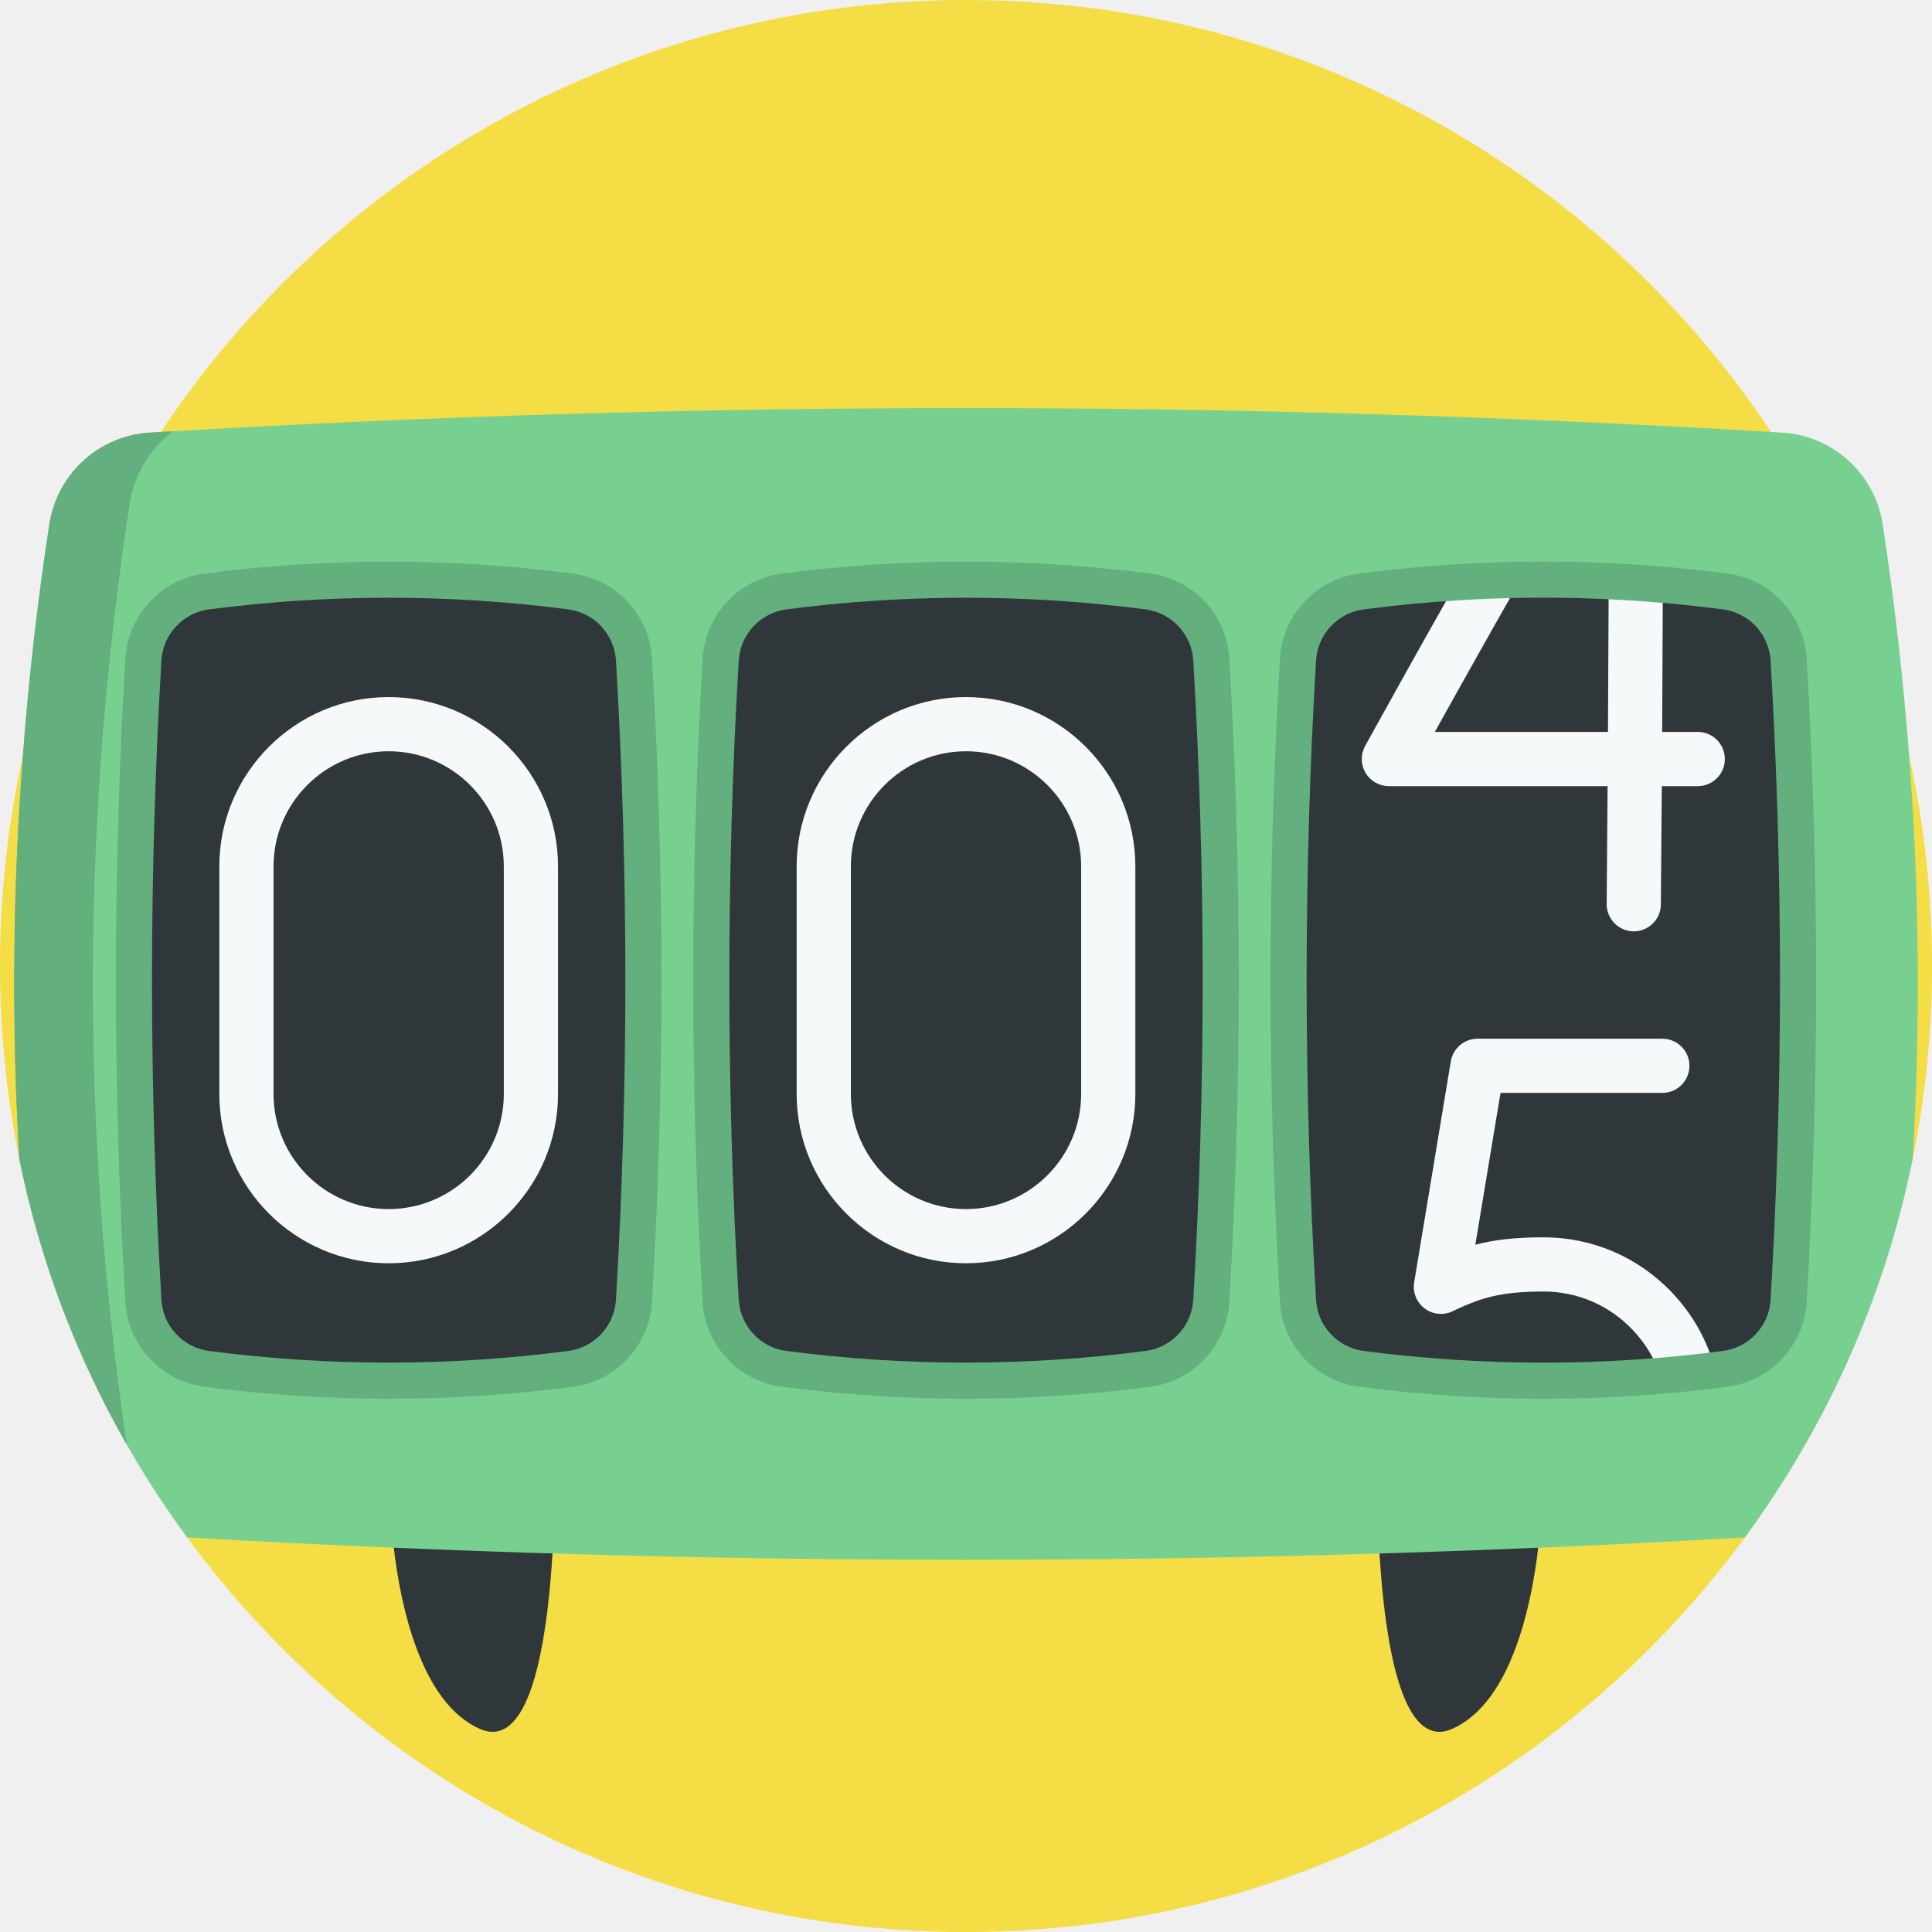
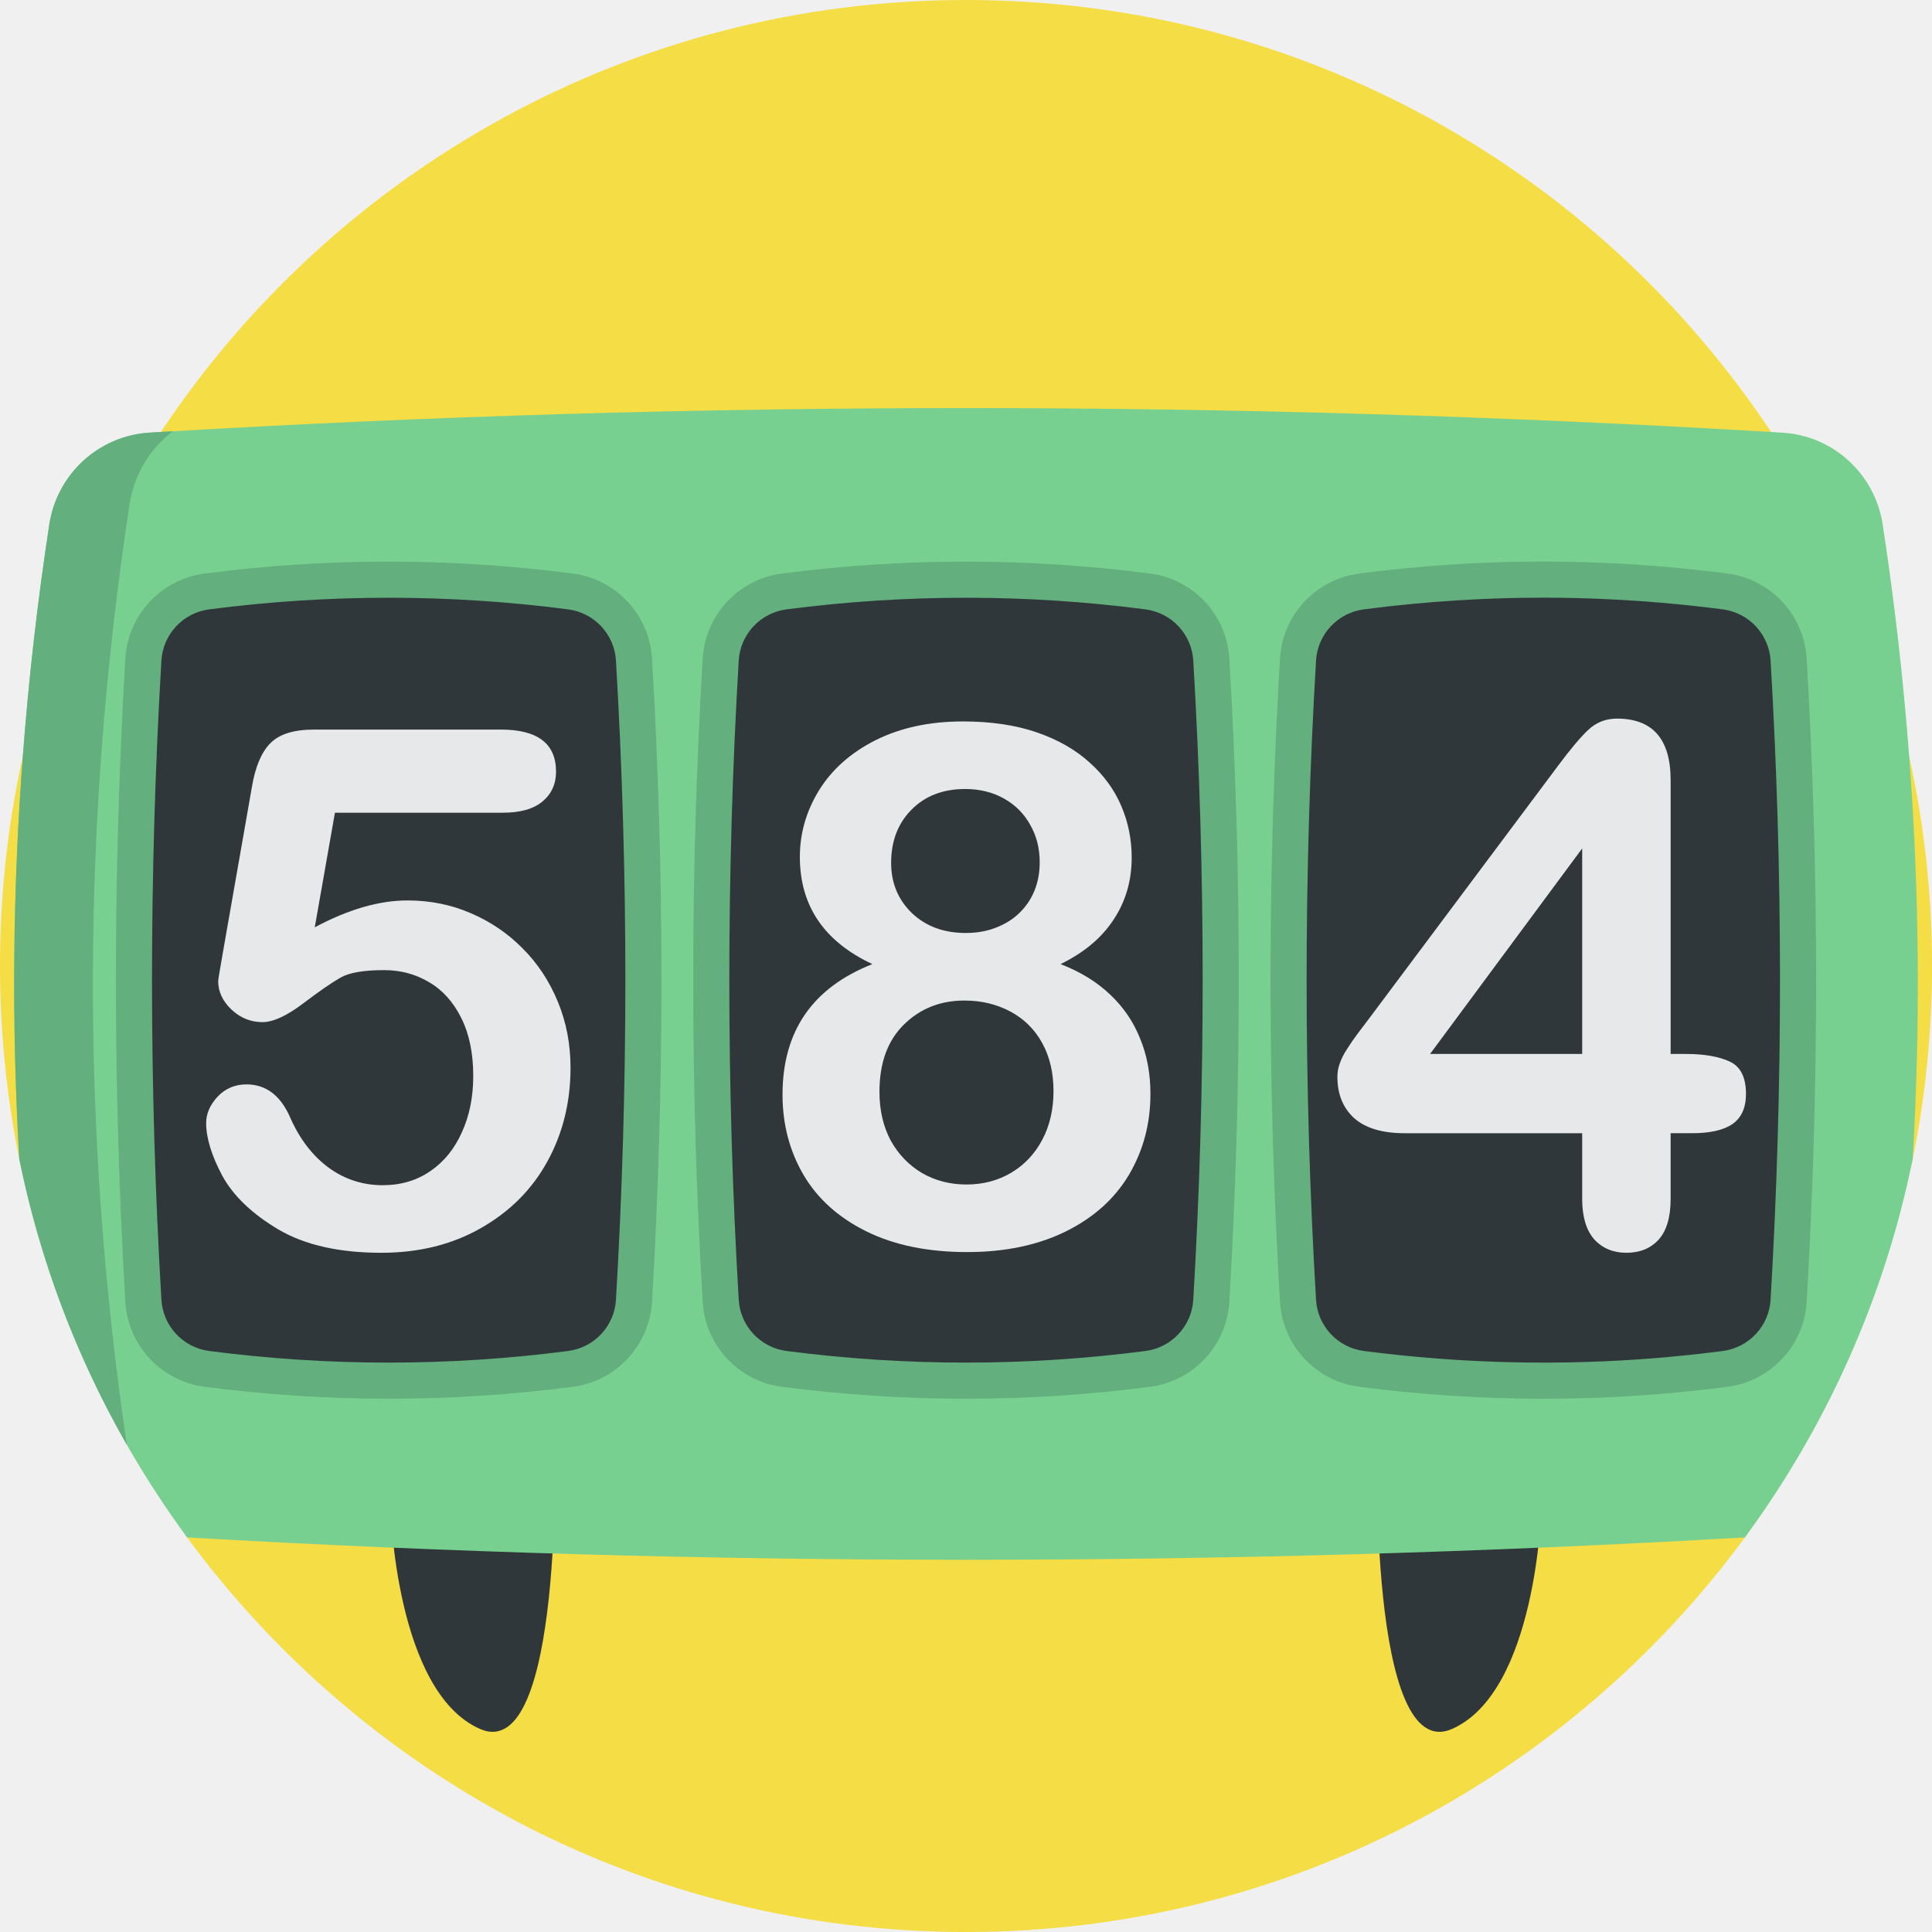
- <svg xmlns="http://www.w3.org/2000/svg" id="Capa_1" enable-background="new 0 0 512 512" height="512" viewBox="0 0 512 512" width="512">
-   <g>
-     <path d="m512 256c0 17.52-1.76 34.64-5.12 51.17-3.745 18.465-20.61 21.063-28.098 37.85-7.488 16.788-5.597 47.765-16.362 62.41-46.59 63.41-121.7 104.57-206.42 104.57s-159.83-41.16-206.42-104.57c-5.77-7.86 9.494-31.402 4.624-39.912-13.26-23.19-43.604-33.328-49.084-60.348-.01-.01-.01-.02-.01-.03-3.35-16.52-5.11-33.63-5.11-51.14 0-19.06 2.09-37.63 6.04-55.5 0-.01 0-.02.01-.03 6.89-31.18 19.47-60.23 36.59-85.99v-.01c45.87-68.99 124.3-114.47 213.36-114.47s167.5 45.48 213.36 114.48c17.12 25.76 29.7 54.81 36.59 85.99 3.96 17.88 6.05 36.46 6.05 55.53z" fill="#f4dd45" />
-     <g fill="#2f373b">
-       <path d="m103.53 399.769s1.242 48.45 23.604 58.389 19.877-77.023 19.877-77.023" />
-       <path d="m408.47 399.769s-1.242 48.45-23.604 58.389-19.877-77.023-19.877-77.023" />
+ <svg xmlns="http://www.w3.org/2000/svg" id="Capa_1" enable-background="new 0 0 512 512" height="512" viewBox="0 0 512 512" width="512" version="1.1">
+   <defs id="defs45" />
+   <g id="g40">
+     <path d="m512 256c0 17.52-1.76 34.64-5.12 51.17-3.745 18.465-20.61 21.063-28.098 37.85-7.488 16.788-5.597 47.765-16.362 62.41-46.59 63.41-121.7 104.57-206.42 104.57s-159.83-41.16-206.42-104.57c-5.77-7.86 9.494-31.402 4.624-39.912-13.26-23.19-43.604-33.328-49.084-60.348-.01-.01-.01-.02-.01-.03-3.35-16.52-5.11-33.63-5.11-51.14 0-19.06 2.09-37.63 6.04-55.5 0-.01 0-.02.01-.03 6.89-31.18 19.47-60.23 36.59-85.99v-.01c45.87-68.99 124.3-114.47 213.36-114.47s167.5 45.48 213.36 114.48c17.12 25.76 29.7 54.81 36.59 85.99 3.96 17.88 6.05 36.46 6.05 55.53z" fill="#f4dd45" id="path2" />
+     <g fill="#2f373b" id="g8">
+       <path d="m103.53 399.769s1.242 48.45 23.604 58.389 19.877-77.023 19.877-77.023" id="path4" />
+       <path d="m408.47 399.769s-1.242 48.45-23.604 58.389-19.877-77.023-19.877-77.023" id="path6" />
    </g>
-     <path d="m506.88 307.17c-7.49 36.93-22.93 70.97-44.46 100.26-137.61 7.91-275.23 7.91-412.84 0-21.53-29.29-36.97-63.33-44.46-100.26-2.09-35.56-1.78-71.13.93-106.7 1.54-20.5 3.88-41 7.02-61.5 2.05-13.35 13.09-23.5 26.57-24.31l3-.18c142.24-8.45 284.48-8.45 426.72 0l3 .18c13.48.81 24.52 10.96 26.57 24.31 3.14 20.5 5.48 41 7.02 61.5 2.71 35.57 3.02 71.14.93 106.7z" fill="#78d090" />
-     <path d="m45.78 114.29c-6 4.59-10.22 11.42-11.43 19.31-12.72 83.09-12.97 166.18-.75 249.26-13.26-23.19-23-48.67-28.48-75.69-.01-.01-.01-.02-.01-.03-2.07-35.55-1.77-71.1.93-106.64 0-.01 0-.02.01-.03 1.54-20.5 3.88-41 7.02-61.5 2.05-13.36 13.09-23.5 26.57-24.32l3-.18c1.05-.06 2.09-.12 3.14-.18z" fill="#63af7d" />
-     <g fill="#2f373b">
-       <path d="m151.188 362.77c-32.122 4.182-64.244 4.182-96.366 0-9.206-1.199-16.278-8.769-16.826-18.037-3.348-56.651-3.348-113.302 0-169.954.548-9.268 7.62-16.839 16.826-18.037 32.122-4.182 64.244-4.182 96.366 0 9.206 1.199 16.278 8.769 16.826 18.037 3.348 56.651 3.348 113.302 0 169.954-.547 9.268-7.619 16.838-16.826 18.037z" />
-       <path d="m304.183 362.77c-32.122 4.182-64.244 4.182-96.366 0-9.206-1.199-16.278-8.769-16.826-18.037-3.348-56.651-3.348-113.302 0-169.954.548-9.268 7.62-16.839 16.826-18.037 32.122-4.182 64.244-4.182 96.366 0 9.206 1.199 16.278 8.769 16.826 18.037 3.348 56.651 3.348 113.302 0 169.954-.548 9.268-7.62 16.838-16.826 18.037z" />
-       <path d="m474.003 344.737c-.546 9.259-7.622 16.833-16.823 18.03-.871.115-1.752.22-2.624.335-4.845.594-9.69 1.092-14.535 1.503-26.408 2.212-52.806 1.599-79.214-1.839-9.202-1.197-16.277-8.771-16.823-18.03-3.351-56.655-3.351-113.31 0-169.956.546-9.269 7.622-16.842 16.823-18.039 8.407-1.101 16.814-1.905 25.22-2.422 5.64-.354 11.27-.575 16.9-.67 7.804-.124 15.598-.01 23.392.364 4.778.22 9.565.536 14.353.948 5.506.469 11.002 1.063 16.507 1.781 9.202 1.197 16.277 8.771 16.823 18.039 3.352 56.646 3.352 113.301.001 169.956z" />
+     <path d="m506.88 307.17c-7.49 36.93-22.93 70.97-44.46 100.26-137.61 7.91-275.23 7.91-412.84 0-21.53-29.29-36.97-63.33-44.46-100.26-2.09-35.56-1.78-71.13.93-106.7 1.54-20.5 3.88-41 7.02-61.5 2.05-13.35 13.09-23.5 26.57-24.31l3-.18c142.24-8.45 284.48-8.45 426.72 0l3 .18c13.48.81 24.52 10.96 26.57 24.31 3.14 20.5 5.48 41 7.02 61.5 2.71 35.57 3.02 71.14.93 106.7z" fill="#78d090" id="path10" />
+     <path d="m45.78 114.29c-6 4.59-10.22 11.42-11.43 19.31-12.72 83.09-12.97 166.18-.75 249.26-13.26-23.19-23-48.67-28.48-75.69-.01-.01-.01-.02-.01-.03-2.07-35.55-1.77-71.1.93-106.64 0-.01 0-.02.01-.03 1.54-20.5 3.88-41 7.02-61.5 2.05-13.36 13.09-23.5 26.57-24.32l3-.18c1.05-.06 2.09-.12 3.14-.18z" fill="#63af7d" id="path12" />
+     <g fill="#2f373b" id="g20">
+       <path d="m151.188 362.77c-32.122 4.182-64.244 4.182-96.366 0-9.206-1.199-16.278-8.769-16.826-18.037-3.348-56.651-3.348-113.302 0-169.954.548-9.268 7.62-16.839 16.826-18.037 32.122-4.182 64.244-4.182 96.366 0 9.206 1.199 16.278 8.769 16.826 18.037 3.348 56.651 3.348 113.302 0 169.954-.547 9.268-7.619 16.838-16.826 18.037z" id="path14" />
+       <path d="m304.183 362.77c-32.122 4.182-64.244 4.182-96.366 0-9.206-1.199-16.278-8.769-16.826-18.037-3.348-56.651-3.348-113.302 0-169.954.548-9.268 7.62-16.839 16.826-18.037 32.122-4.182 64.244-4.182 96.366 0 9.206 1.199 16.278 8.769 16.826 18.037 3.348 56.651 3.348 113.302 0 169.954-.548 9.268-7.62 16.838-16.826 18.037z" id="path16" />
+       <path d="m474.003 344.737c-.546 9.259-7.622 16.833-16.823 18.03-.871.115-1.752.22-2.624.335-4.845.594-9.69 1.092-14.535 1.503-26.408 2.212-52.806 1.599-79.214-1.839-9.202-1.197-16.277-8.771-16.823-18.03-3.351-56.655-3.351-113.31 0-169.956.546-9.269 7.622-16.842 16.823-18.039 8.407-1.101 16.814-1.905 25.22-2.422 5.64-.354 11.27-.575 16.9-.67 7.804-.124 15.598-.01 23.392.364 4.778.22 9.565.536 14.353.948 5.506.469 11.002 1.063 16.507 1.781 9.202 1.197 16.277 8.771 16.823 18.039 3.352 56.646 3.352 113.301.001 169.956z" id="path18" />
    </g>
-     <path d="m454.556 363.102c-4.845.594-9.69 1.092-14.535 1.503-1.484-4.472-3.954-8.608-7.325-12.151-6.233-6.569-14.65-10.188-23.698-10.188-11.605 0-16.651 1.867-22.501 4.5-.804.364-1.283.603-1.36.642-2.413 1.235-5.324 1.005-7.516-.594-2.183-1.599-3.294-4.29-2.853-6.971l9.709-58.56c.575-3.466 3.571-6.013 7.085-6.013h48.976c3.964 0 7.181 3.217 7.181 7.181 0 3.974-3.217 7.181-7.181 7.181h-42.886l-6.674 40.234c4.922-1.293 10.446-1.963 18.02-1.963 13.022 0 25.134 5.209 34.116 14.659 5.592 5.891 9.479 12.928 11.442 20.54z" fill="#f6f9f9" />
-     <path d="m449.922 193.97h-9.431c.077-12.888.144-26.705.182-39.008-4.788-.412-9.575-.728-14.353-.948-.038 11.959-.105 25.862-.192 39.956h-45.883c7.191-12.955 15.339-27.461 22.683-40.32-5.63.096-11.26.316-16.9.67-11.231 19.791-22.042 39.353-24.253 43.365-1.226 2.221-1.187 4.931.105 7.124 1.293 2.183 3.638 3.524 6.185 3.524h57.967c-.077 10.944-.163 21.63-.249 31.233-.029 3.964 3.16 7.21 7.124 7.248h.057c3.935 0 7.152-3.179 7.181-7.124.029-3.6.134-15.875.249-31.358h9.527c3.974 0 7.181-3.208 7.181-7.181.001-3.964-3.206-7.181-7.18-7.181z" fill="#f6f9f9" />
-     <g>
-       <path d="m103.002 184.73c-24.742 0-44.878 20.136-44.878 44.878v60.294c0 24.742 20.136 44.878 44.878 44.878 24.751 0 44.878-20.136 44.878-44.878v-60.294c-.001-24.742-20.127-44.878-44.878-44.878zm30.515 105.172c0 16.823-13.683 30.515-30.515 30.515-16.823 0-30.515-13.692-30.515-30.515v-60.294c0-16.823 13.692-30.516 30.515-30.516 16.833 0 30.515 13.692 30.515 30.516z" fill="#f6f9f9" />
+     <path d="m103.005 370.679c-16.305 0-32.61-1.054-48.801-3.162-11.479-1.495-20.305-10.958-20.987-22.502-3.343-56.574-3.343-113.945 0-170.519.682-11.544 9.508-21.008 20.987-22.502 32.382-4.216 65.22-4.216 97.602 0 11.478 1.494 20.305 10.957 20.987 22.502 3.343 56.574 3.343 113.945 0 170.519-.683 11.544-9.509 21.007-20.987 22.502-16.191 2.109-32.496 3.162-48.801 3.162zm0-212.271c-15.892 0-31.784 1.027-47.565 3.081-6.927.902-12.253 6.609-12.665 13.572-3.321 56.199-3.321 113.19 0 169.389.411 6.962 5.738 12.67 12.665 13.572 31.562 4.109 63.568 4.109 95.13 0 6.927-.902 12.253-6.61 12.665-13.572 3.321-56.199 3.321-113.19 0-169.389-.412-6.962-5.738-12.67-12.665-13.572-15.781-2.054-31.673-3.081-47.565-3.081z" fill="#63af7d" id="path34" />
+     <path d="m256 370.679c-16.305 0-32.61-1.054-48.801-3.162-11.478-1.494-20.305-10.958-20.987-22.502-3.343-56.574-3.343-113.945 0-170.519.683-11.545 9.509-21.008 20.987-22.502 32.382-4.216 65.22-4.216 97.602 0 11.478 1.494 20.305 10.957 20.987 22.502 3.343 56.574 3.343 113.945 0 170.519-.683 11.544-9.509 21.008-20.987 22.502-16.191 2.109-32.496 3.162-48.801 3.162zm0-212.271c-15.892 0-31.784 1.027-47.565 3.081-6.927.902-12.253 6.609-12.665 13.572-3.321 56.199-3.321 113.19 0 169.389.412 6.962 5.738 12.671 12.665 13.572 31.561 4.109 63.567 4.109 95.13 0 6.927-.902 12.253-6.61 12.665-13.572 3.321-56.199 3.321-113.19 0-169.389-.412-6.962-5.738-12.67-12.665-13.572-15.781-2.054-31.673-3.081-47.565-3.081z" fill="#63af7d" id="path36" />
+     <path d="m409.086 370.683c-16.325 0-32.678-1.058-48.896-3.168-11.479-1.493-20.304-10.954-20.984-22.496-3.347-56.578-3.347-113.95 0-170.52.68-11.546 9.505-21.011 20.985-22.504 8.432-1.105 17.028-1.93 25.544-2.454 5.609-.353 11.369-.581 17.112-.678 7.976-.128 15.95-.003 23.702.369 4.812.221 9.705.544 14.534.96 5.524.47 11.15 1.077 16.716 1.803 11.478 1.493 20.303 10.958 20.984 22.505 3.347 56.569 3.347 113.94 0 170.52-.681 11.54-9.506 21.001-20.985 22.494l-2.617.335c-4.84.593-9.79 1.105-14.754 1.526-10.405.872-20.868 1.308-31.341 1.308zm-.179-212.294c-1.966 0-3.934.016-5.903.047-5.593.095-11.205.318-16.676.662-8.305.51-16.68 1.315-24.899 2.391-6.931.902-12.256 6.61-12.666 13.574-3.325 56.196-3.325 113.188 0 169.392.41 6.96 5.735 12.664 12.662 13.565 25.948 3.376 52.258 3.988 78.196 1.815 4.84-.411 9.671-.911 14.352-1.484l2.579-.33c6.935-.902 12.26-6.607 12.671-13.565v-.001c3.325-56.204 3.325-113.195 0-169.39-.41-6.965-5.736-12.673-12.662-13.575-5.427-.708-10.909-1.299-16.296-1.758-4.707-.405-9.472-.72-14.167-.936-5.641-.271-11.401-.407-17.191-.407z" fill="#63af7d" id="path38" />
+     <g aria-label="5" style="font-style:normal;font-weight:normal;font-size:192px;line-height:1.25;font-family:sans-serif;letter-spacing:0px;word-spacing:0px;fill:#ffffff;fill-opacity:0.883;stroke:none" id="text856">
+       <path d="M 133.292,215.375 H 88.761 l -5.344,30.375 q 13.312,-7.125 24.562,-7.125 9,0 16.781,3.375 7.875,3.375 13.781,9.375 5.906,5.906 9.281,14.062 3.375,8.156 3.375,17.531 0,13.594 -6.094,24.75 -6.094,11.156 -17.625,17.719 -11.438,6.562 -26.438,6.562 -16.781,0 -27.281,-6.188 -10.406,-6.188 -14.812,-14.156 -4.312,-8.062 -4.312,-14.062 0,-3.656 3,-6.938 3.094,-3.281 7.688,-3.281 7.875,0 11.719,9.094 3.75,8.344 10.125,13.031 6.375,4.594 14.25,4.594 7.219,0 12.656,-3.75 5.438,-3.75 8.344,-10.312 3,-6.562 3,-14.906 0,-9 -3.188,-15.375 -3.188,-6.375 -8.531,-9.469 -5.344,-3.188 -11.906,-3.188 -8.062,0 -11.531,1.969 -3.469,1.969 -10.031,6.938 -6.469,4.875 -10.688,4.875 -4.594,0 -8.156,-3.281 -3.562,-3.375 -3.562,-7.594 0,-0.469 1.031,-6.375 l 7.875,-44.906 q 1.312,-8.062 4.875,-11.719 3.562,-3.656 11.625,-3.656 h 49.5 q 14.625,0 14.625,11.156 0,4.875 -3.562,7.875 -3.562,3 -10.5,3 z" style="font-style:normal;font-variant:normal;font-weight:normal;font-stretch:normal;font-family:'Arial Rounded MT Bold';-inkscape-font-specification:'Arial Rounded MT Bold, ';fill:#ffffff;fill-opacity:0.883" id="path834" />
    </g>
-     <g>
-       <path d="m256 184.73c-24.742 0-44.878 20.136-44.878 44.878v60.294c0 24.742 20.136 44.878 44.878 44.878s44.878-20.136 44.878-44.878v-60.294c0-24.742-20.136-44.878-44.878-44.878zm30.516 105.172c0 16.823-13.692 30.515-30.515 30.515s-30.515-13.692-30.515-30.515v-60.294c0-16.823 13.692-30.516 30.515-30.516s30.515 13.692 30.515 30.516z" fill="#f6f9f9" />
+     <g aria-label="8" style="font-style:normal;font-weight:normal;font-size:192px;line-height:1.25;font-family:sans-serif;letter-spacing:0px;word-spacing:0px;fill:#ffffff;fill-opacity:0.883;stroke:none" id="text856-8">
+       <path d="m 211.971,227.094 q 0,-9.375 5.062,-17.625 5.156,-8.344 15,-13.312 9.938,-4.969 23.156,-4.969 11.156,0 19.594,2.906 8.438,2.906 14.062,8.062 5.625,5.062 8.344,11.531 2.719,6.375 2.719,13.594 0,9.188 -4.781,16.406 -4.688,7.219 -14.062,11.812 7.969,3.094 13.219,8.156 5.25,4.969 7.875,11.625 2.719,6.562 2.719,14.625 0,11.812 -5.719,21.469 -5.719,9.562 -16.781,15 -11.062,5.438 -26.062,5.438 -15.562,0 -26.625,-5.438 -11.062,-5.438 -16.688,-14.906 -5.625,-9.562 -5.625,-21.375 0,-25.219 23.812,-34.594 -19.219,-9 -19.219,-28.406 z m 67.219,62.062 q 0,-7.312 -3,-12.75 -3,-5.438 -8.438,-8.344 -5.438,-2.906 -12.188,-2.906 -9.562,0 -16.031,6.375 -6.469,6.375 -6.469,17.812 0,7.312 3,12.938 3.094,5.531 8.344,8.625 5.25,3 11.719,3 6.562,0 11.812,-3.094 5.25,-3.094 8.25,-8.719 3,-5.625 3,-12.938 z m -23.438,-80.062 q -8.812,0 -14.25,5.531 -5.344,5.438 -5.344,14.062 0,7.969 5.531,13.312 5.531,5.25 14.25,5.25 4.406,0 7.969,-1.406 3.656,-1.406 6.188,-3.844 2.625,-2.531 4.031,-5.906 1.406,-3.469 1.406,-7.594 0,-5.531 -2.531,-9.938 -2.438,-4.406 -6.938,-6.938 -4.5,-2.531 -10.312,-2.531 z" style="font-style:normal;font-variant:normal;font-weight:normal;font-stretch:normal;font-family:'Arial Rounded MT Bold';-inkscape-font-specification:'Arial Rounded MT Bold, ';fill:#ffffff;fill-opacity:0.883" id="path837" />
    </g>
-     <path d="m103.005 370.679c-16.305 0-32.61-1.054-48.801-3.162-11.479-1.495-20.305-10.958-20.987-22.502-3.343-56.574-3.343-113.945 0-170.519.682-11.544 9.508-21.008 20.987-22.502 32.382-4.216 65.22-4.216 97.602 0 11.478 1.494 20.305 10.957 20.987 22.502 3.343 56.574 3.343 113.945 0 170.519-.683 11.544-9.509 21.007-20.987 22.502-16.191 2.109-32.496 3.162-48.801 3.162zm0-212.271c-15.892 0-31.784 1.027-47.565 3.081-6.927.902-12.253 6.609-12.665 13.572-3.321 56.199-3.321 113.19 0 169.389.411 6.962 5.738 12.67 12.665 13.572 31.562 4.109 63.568 4.109 95.13 0 6.927-.902 12.253-6.61 12.665-13.572 3.321-56.199 3.321-113.19 0-169.389-.412-6.962-5.738-12.67-12.665-13.572-15.781-2.054-31.673-3.081-47.565-3.081z" fill="#63af7d" />
-     <path d="m256 370.679c-16.305 0-32.61-1.054-48.801-3.162-11.478-1.494-20.305-10.958-20.987-22.502-3.343-56.574-3.343-113.945 0-170.519.683-11.545 9.509-21.008 20.987-22.502 32.382-4.216 65.22-4.216 97.602 0 11.478 1.494 20.305 10.957 20.987 22.502 3.343 56.574 3.343 113.945 0 170.519-.683 11.544-9.509 21.008-20.987 22.502-16.191 2.109-32.496 3.162-48.801 3.162zm0-212.271c-15.892 0-31.784 1.027-47.565 3.081-6.927.902-12.253 6.609-12.665 13.572-3.321 56.199-3.321 113.19 0 169.389.412 6.962 5.738 12.671 12.665 13.572 31.561 4.109 63.567 4.109 95.13 0 6.927-.902 12.253-6.61 12.665-13.572 3.321-56.199 3.321-113.19 0-169.389-.412-6.962-5.738-12.67-12.665-13.572-15.781-2.054-31.673-3.081-47.565-3.081z" fill="#63af7d" />
-     <path d="m409.086 370.683c-16.325 0-32.678-1.058-48.896-3.168-11.479-1.493-20.304-10.954-20.984-22.496-3.347-56.578-3.347-113.95 0-170.52.68-11.546 9.505-21.011 20.985-22.504 8.432-1.105 17.028-1.93 25.544-2.454 5.609-.353 11.369-.581 17.112-.678 7.976-.128 15.95-.003 23.702.369 4.812.221 9.705.544 14.534.96 5.524.47 11.15 1.077 16.716 1.803 11.478 1.493 20.303 10.958 20.984 22.505 3.347 56.569 3.347 113.94 0 170.52-.681 11.54-9.506 21.001-20.985 22.494l-2.617.335c-4.84.593-9.79 1.105-14.754 1.526-10.405.872-20.868 1.308-31.341 1.308zm-.179-212.294c-1.966 0-3.934.016-5.903.047-5.593.095-11.205.318-16.676.662-8.305.51-16.68 1.315-24.899 2.391-6.931.902-12.256 6.61-12.666 13.574-3.325 56.196-3.325 113.188 0 169.392.41 6.96 5.735 12.664 12.662 13.565 25.948 3.376 52.258 3.988 78.196 1.815 4.84-.411 9.671-.911 14.352-1.484l2.579-.33c6.935-.902 12.26-6.607 12.671-13.565v-.001c3.325-56.204 3.325-113.195 0-169.39-.41-6.965-5.736-12.673-12.662-13.575-5.427-.708-10.909-1.299-16.296-1.758-4.707-.405-9.472-.72-14.167-.936-5.641-.271-11.401-.407-17.191-.407z" fill="#63af7d" />
+     <g aria-label="4" style="font-style:normal;font-weight:normal;font-size:192px;line-height:1.25;font-family:sans-serif;letter-spacing:0px;word-spacing:0px;fill:#ffffff;fill-opacity:0.883;stroke:none" id="text856-8-6">
+       <path d="m 419.295,317.75 v -17.438 h -47.062 q -8.906,0 -13.406,-4.031 -4.406,-4.031 -4.406,-10.969 0,-1.781 0.656,-3.562 0.656,-1.875 1.969,-3.844 1.312,-2.062 2.719,-3.938 1.406,-1.875 3.469,-4.594 l 49.688,-66.469 q 4.875,-6.562 7.969,-9.469 3.188,-3 7.594,-3 14.25,0 14.25,16.312 v 72.562 h 4.031 q 7.219,0 11.531,1.969 4.406,1.969 4.406,8.625 0,5.438 -3.562,7.969 -3.562,2.438 -10.688,2.438 h -5.719 V 317.75 q 0,7.219 -3.188,10.781 Q 436.358,332 431.014,332 q -5.25,0 -8.531,-3.562 -3.188,-3.656 -3.188,-10.688 z m -40.312,-38.438 h 40.312 v -54.469 z" style="font-style:normal;font-variant:normal;font-weight:normal;font-stretch:normal;font-family:'Arial Rounded MT Bold';-inkscape-font-specification:'Arial Rounded MT Bold, ';fill:#ffffff;fill-opacity:0.883" id="path840" />
+     </g>
  </g>
</svg>
